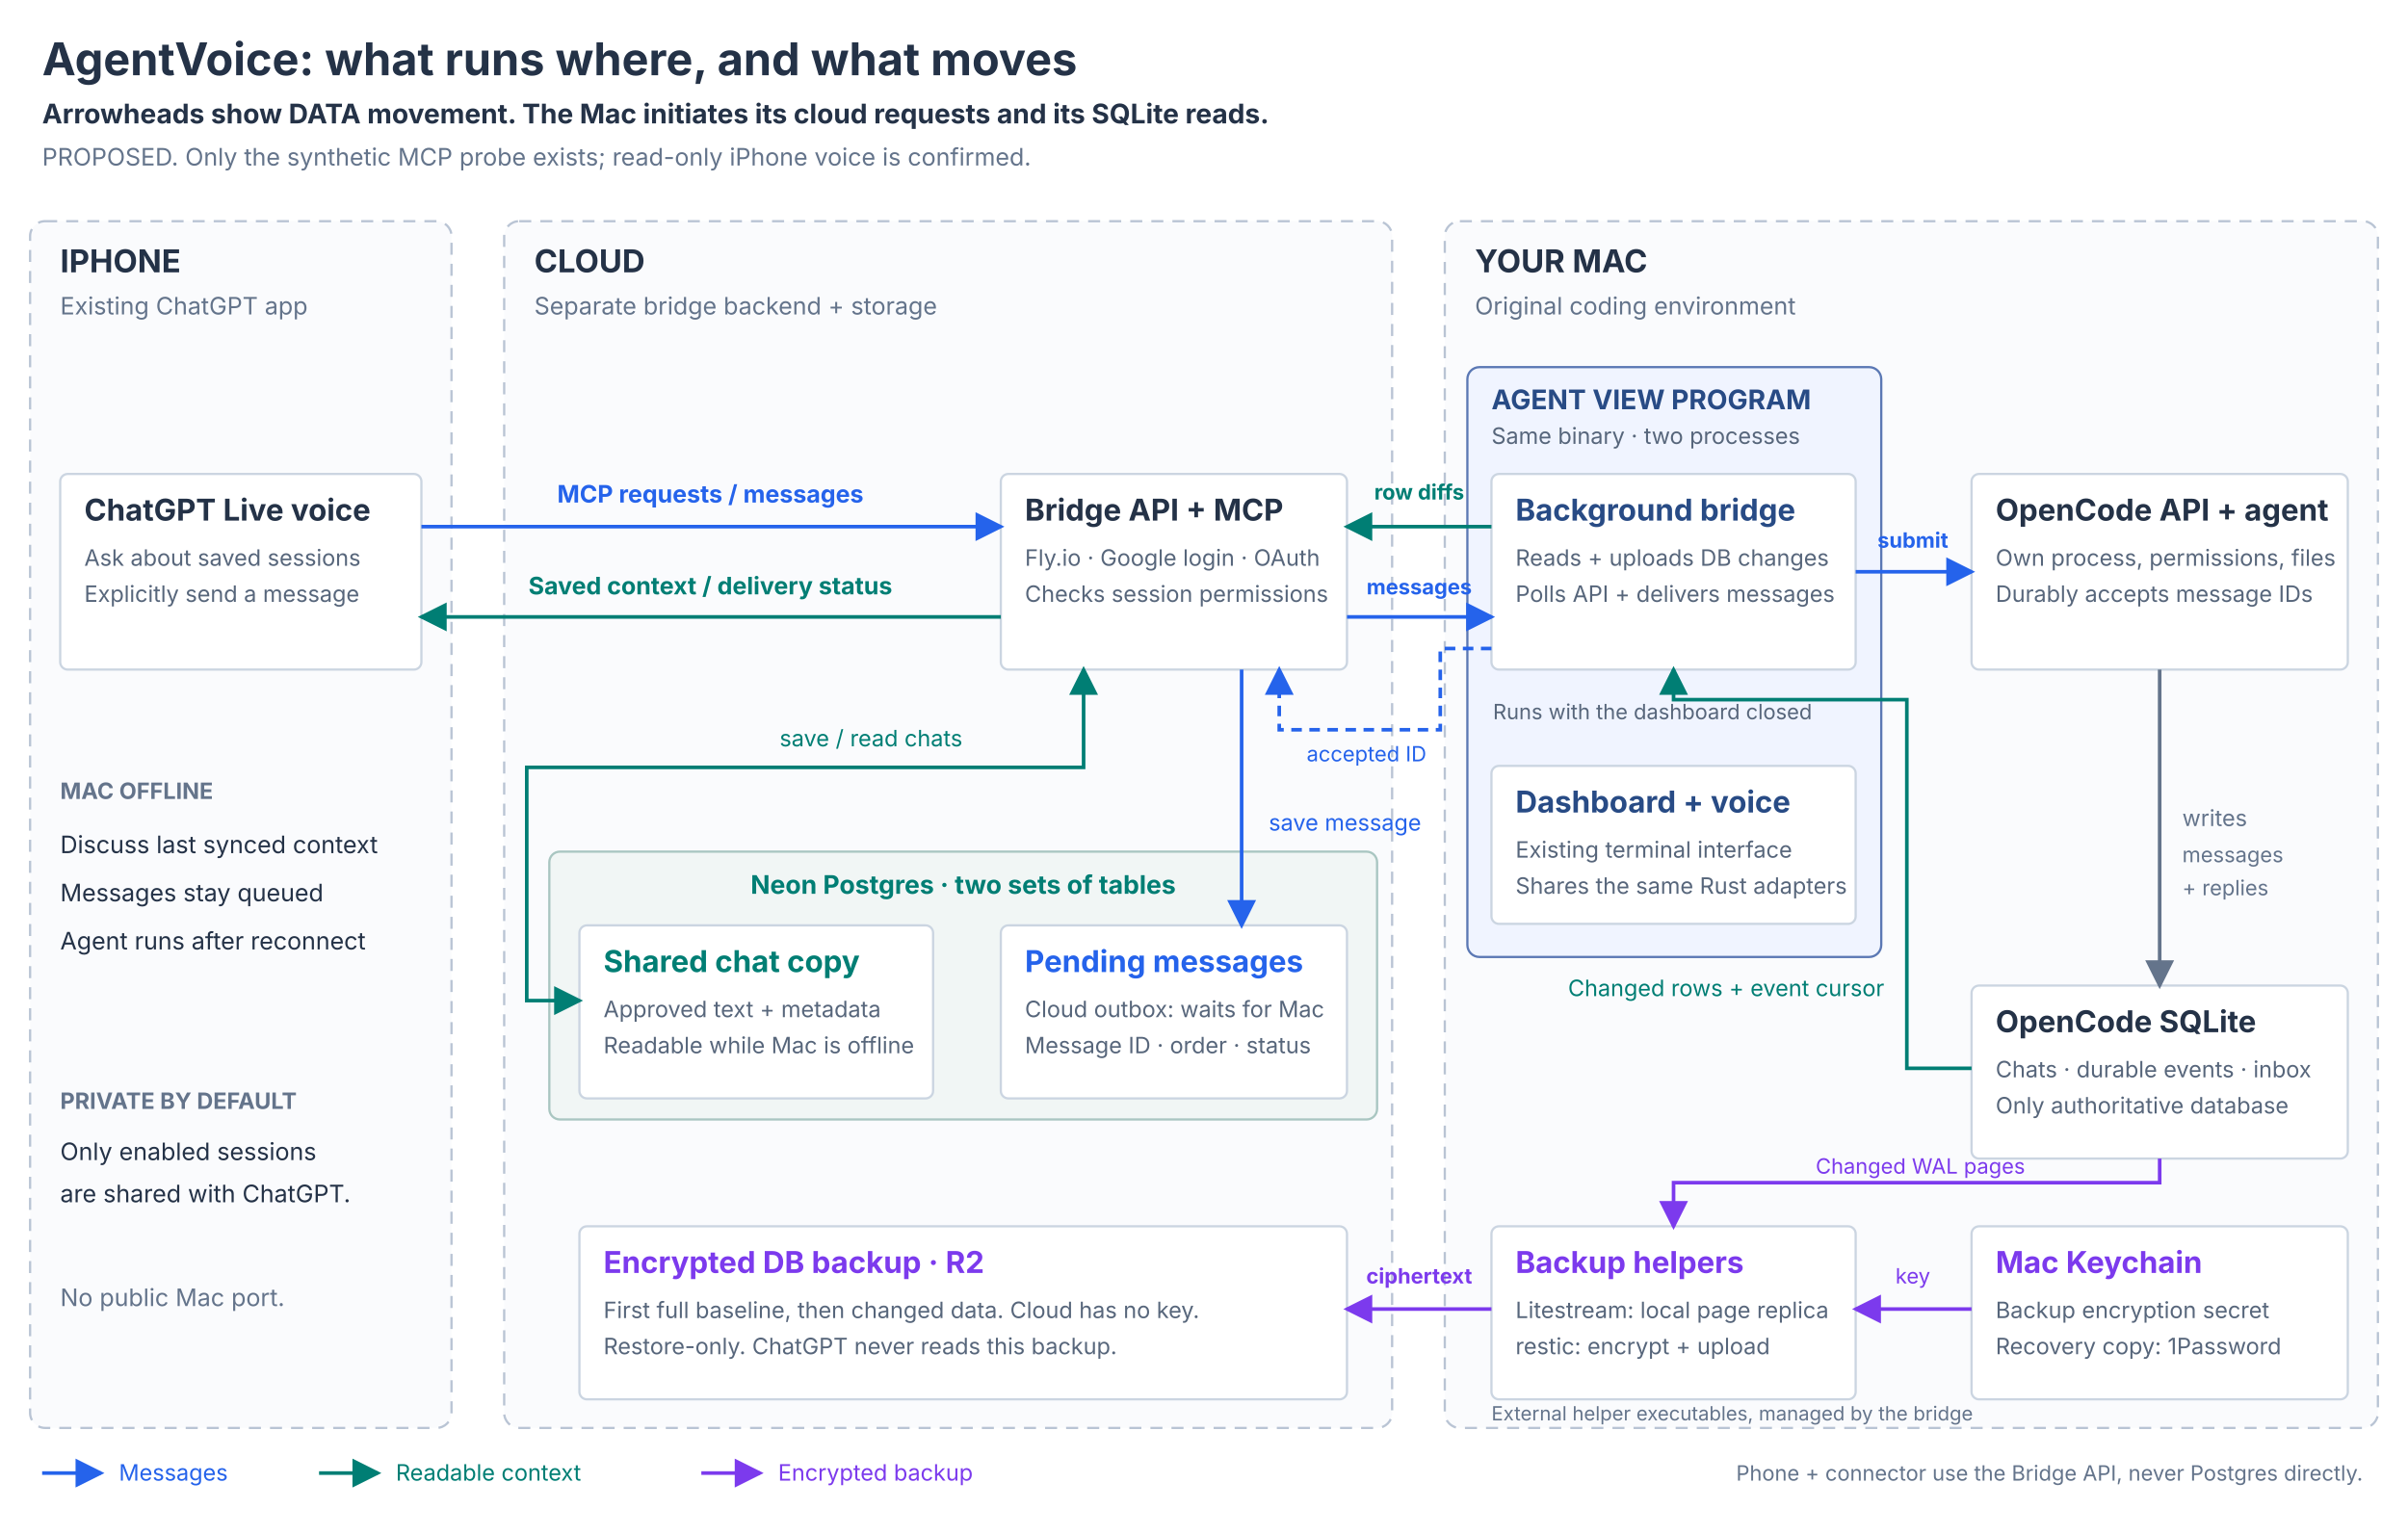
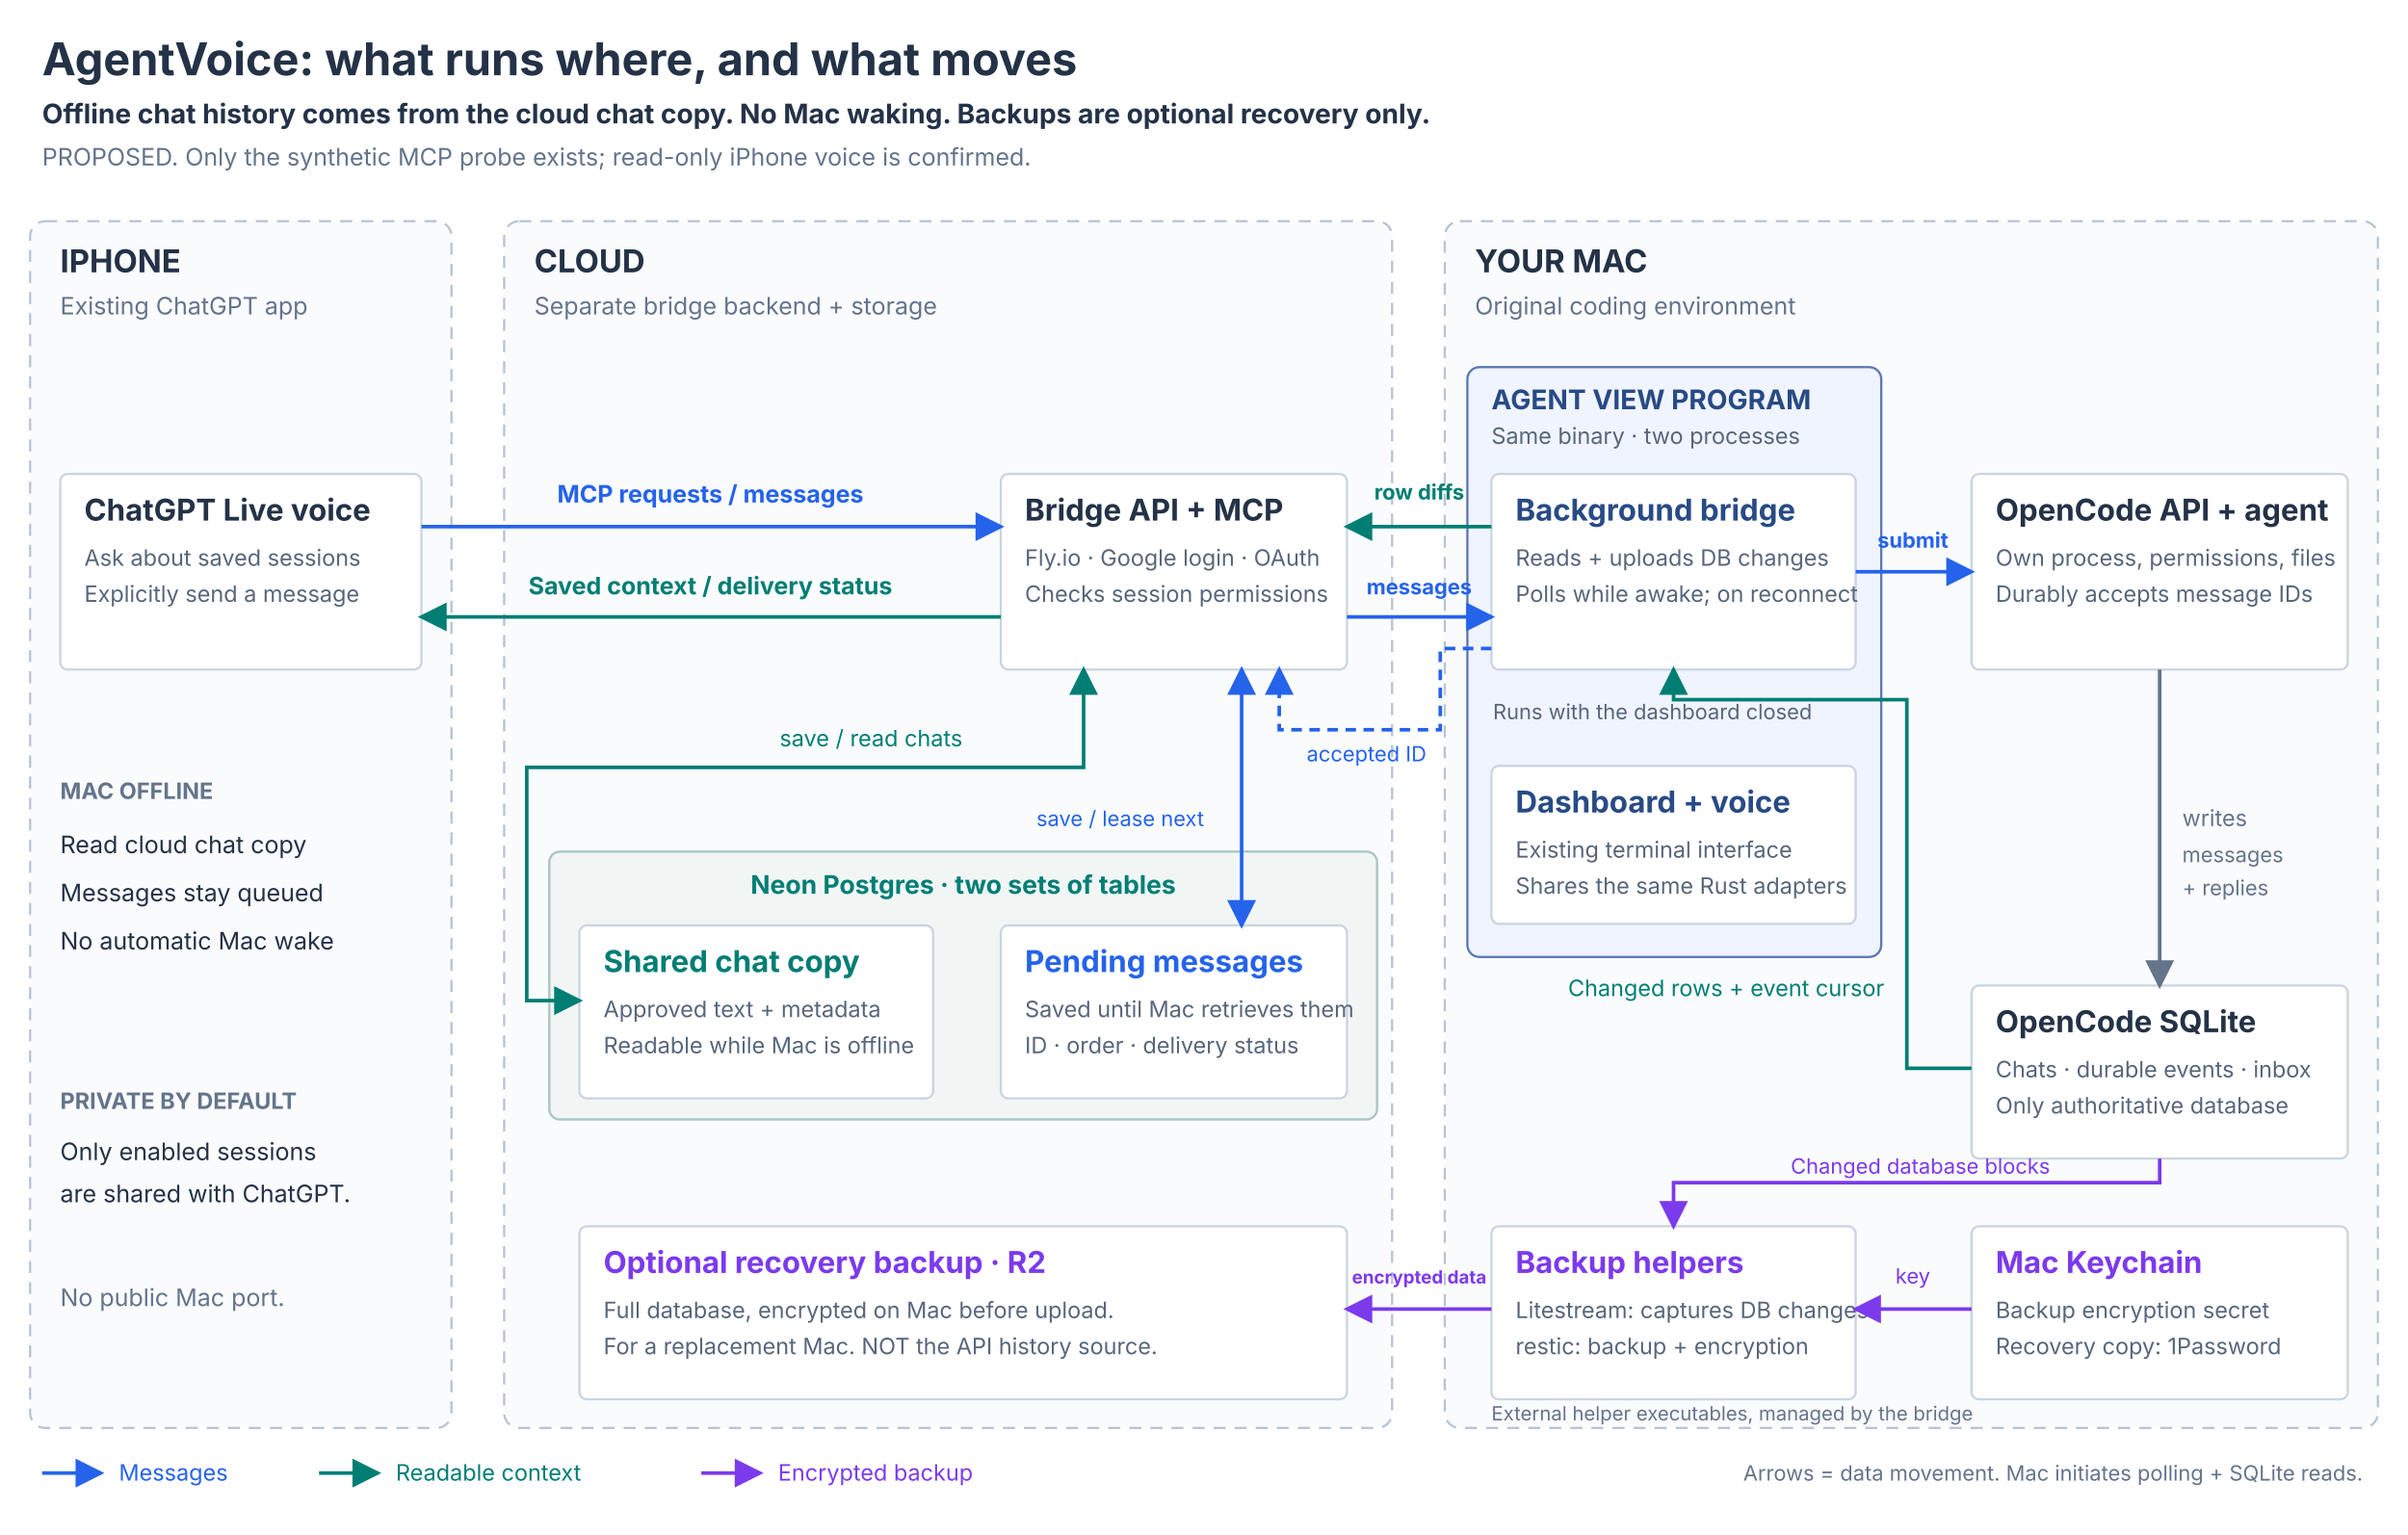
<svg xmlns="http://www.w3.org/2000/svg" width="100%" height="100%" viewBox="0 0 1600 1020" role="img" aria-labelledby="title desc">
  <defs>
    <marker id="2563eb" markerWidth="8" markerHeight="8" refX="7" refY="4" orient="auto-start-reverse">
      <path d="M0,0 L8,4 L0,8" fill="#2563eb" />
    </marker>
    <marker id="007e74" markerWidth="8" markerHeight="8" refX="7" refY="4" orient="auto-start-reverse">
      <path d="M0,0 L8,4 L0,8" fill="#007e74" />
    </marker>
    <marker id="7c3aed" markerWidth="8" markerHeight="8" refX="7" refY="4" orient="auto-start-reverse">
      <path d="M0,0 L8,4 L0,8" fill="#7c3aed" />
    </marker>
    <marker id="64748b" markerWidth="8" markerHeight="8" refX="7" refY="4" orient="auto-start-reverse">
      <path d="M0,0 L8,4 L0,8" fill="#64748b" />
    </marker>
  </defs>
  <g font-family="Inter,-apple-system,BlinkMacSystemFont,Segoe UI,Arial,sans-serif">
    <rect x="0" y="0" width="1600" height="1020" rx="0" fill="#fff" stroke="#fff" stroke-width="1.5" />
    <text x="28" y="50" font-size="30" fill="#243247" font-weight="650" text-anchor="start">AgentVoice: what runs where, and what moves</text>
-     <text x="28" y="82" font-size="18" fill="#243247" font-weight="650" text-anchor="start">Arrowheads show DATA movement. The Mac initiates its cloud requests and its SQLite reads.</text>
+     <text x="28" y="82" font-size="18" fill="#243247" font-weight="650" text-anchor="start">Offline chat history comes from the cloud chat copy. No Mac waking. Backups are optional recovery only.</text>
    <text x="28" y="110" font-size="16" fill="#64748b" font-weight="400" text-anchor="start">PROPOSED. Only the synthetic MCP probe exists; read-only iPhone voice is confirmed.</text>
    <rect x="20" y="147" width="280" height="802" rx="10" fill="#fafbfd" stroke="#b9c4d4" stroke-width="1.5" stroke-dasharray="8 6" />
    <text x="40" y="181" font-size="21" fill="#243247" font-weight="650" text-anchor="start">IPHONE</text>
    <text x="40" y="209" font-size="16" fill="#64748b" font-weight="400" text-anchor="start">Existing ChatGPT app</text>
    <rect x="335" y="147" width="590" height="802" rx="10" fill="#fafbfd" stroke="#b9c4d4" stroke-width="1.5" stroke-dasharray="8 6" />
    <text x="355" y="181" font-size="21" fill="#243247" font-weight="650" text-anchor="start">CLOUD</text>
    <text x="355" y="209" font-size="16" fill="#64748b" font-weight="400" text-anchor="start">Separate bridge backend + storage</text>
    <rect x="960" y="147" width="620" height="802" rx="10" fill="#fafbfd" stroke="#b9c4d4" stroke-width="1.5" stroke-dasharray="8 6" />
    <text x="980" y="181" font-size="21" fill="#243247" font-weight="650" text-anchor="start">YOUR MAC</text>
    <text x="980" y="209" font-size="16" fill="#64748b" font-weight="400" text-anchor="start">Original coding environment</text>
    <rect x="975" y="244" width="275" height="392" rx="8" fill="#f0f4ff" stroke="#5b78b4" stroke-width="1.5" />
    <text x="991" y="272" font-size="18" fill="#284b85" font-weight="650" text-anchor="start">AGENT VIEW PROGRAM</text>
    <text x="991" y="295" font-size="15" fill="#57667b" font-weight="400" text-anchor="start">Same binary · two processes</text>
    <rect x="991" y="315" width="242" height="130" rx="5" fill="#fff" stroke="#cbd5e1" stroke-width="1.5" />
    <text x="1007" y="346" font-size="20" fill="#284b85" font-weight="650" text-anchor="start">Background bridge</text>
    <text x="1007" y="376" font-size="15" fill="#57667b" font-weight="400" text-anchor="start">Reads + uploads DB changes</text>
-     <text x="1007" y="400" font-size="15" fill="#57667b" font-weight="400" text-anchor="start">Polls API + delivers messages</text>
+     <text x="1007" y="400" font-size="15" fill="#57667b" font-weight="400" text-anchor="start">Polls while awake; on reconnect</text>
    <text x="992" y="478" font-size="14" fill="#57667b" font-weight="400" text-anchor="start">Runs with the dashboard closed</text>
    <rect x="991" y="509" width="242" height="105" rx="5" fill="#fff" stroke="#cbd5e1" stroke-width="1.5" />
    <text x="1007" y="540" font-size="20" fill="#284b85" font-weight="650" text-anchor="start">Dashboard + voice</text>
    <text x="1007" y="570" font-size="15" fill="#57667b" font-weight="400" text-anchor="start">Existing terminal interface</text>
    <text x="1007" y="594" font-size="15" fill="#57667b" font-weight="400" text-anchor="start">Shares the same Rust adapters</text>
    <rect x="40" y="315" width="240" height="130" rx="5" fill="#fff" stroke="#cbd5e1" stroke-width="1.5" />
    <text x="56" y="346" font-size="20" fill="#243247" font-weight="650" text-anchor="start">ChatGPT Live voice</text>
    <text x="56" y="376" font-size="15" fill="#57667b" font-weight="400" text-anchor="start">Ask about saved sessions</text>
    <text x="56" y="400" font-size="15" fill="#57667b" font-weight="400" text-anchor="start">Explicitly send a message</text>
    <rect x="665" y="315" width="230" height="130" rx="5" fill="#fff" stroke="#cbd5e1" stroke-width="1.5" />
    <text x="681" y="346" font-size="20" fill="#243247" font-weight="650" text-anchor="start">Bridge API + MCP</text>
    <text x="681" y="376" font-size="15" fill="#57667b" font-weight="400" text-anchor="start">Fly.io · Google login · OAuth</text>
    <text x="681" y="400" font-size="15" fill="#57667b" font-weight="400" text-anchor="start">Checks session permissions</text>
    <path d="M280,350 L665,350" fill="none" stroke="#2563eb" stroke-width="2.4" marker-end="url(#2563eb)" />
    <text x="472" y="334" font-size="16" fill="#2563eb" font-weight="650" text-anchor="middle">MCP requests / messages</text>
    <path d="M665,410 L280,410" fill="none" stroke="#007e74" stroke-width="2.4" marker-end="url(#007e74)" />
    <text x="472" y="395" font-size="16" fill="#007e74" font-weight="650" text-anchor="middle">Saved context / delivery status</text>
    <path d="M991,350 L895,350" fill="none" stroke="#007e74" stroke-width="2.4" marker-end="url(#007e74)" />
    <text x="943" y="332" font-size="14" fill="#007e74" font-weight="650" text-anchor="middle">row diffs</text>
    <path d="M895,410 L991,410" fill="none" stroke="#2563eb" stroke-width="2.4" marker-end="url(#2563eb)" />
    <text x="943" y="395" font-size="14" fill="#2563eb" font-weight="650" text-anchor="middle">messages</text>
    <path d="M991,431 L957,431 L957,485 L850,485 L850,445" fill="none" stroke="#2563eb" stroke-width="2.4" marker-end="url(#2563eb)" stroke-dasharray="7 5" />
    <text x="908" y="506" font-size="14" fill="#2563eb" font-weight="400" text-anchor="middle">accepted ID</text>
    <rect x="365" y="566" width="550" height="178" rx="7" fill="#f1f6f5" stroke="#a9c6c1" stroke-width="1.5" />
    <text x="640" y="594" font-size="17" fill="#007e74" font-weight="650" text-anchor="middle">Neon Postgres · two sets of tables</text>
    <rect x="385" y="615" width="235" height="115" rx="5" fill="#fff" stroke="#cbd5e1" stroke-width="1.5" />
    <text x="401" y="646" font-size="20" fill="#007e74" font-weight="650" text-anchor="start">Shared chat copy</text>
    <text x="401" y="676" font-size="15" fill="#57667b" font-weight="400" text-anchor="start">Approved text + metadata</text>
    <text x="401" y="700" font-size="15" fill="#57667b" font-weight="400" text-anchor="start">Readable while Mac is offline</text>
    <rect x="665" y="615" width="230" height="115" rx="5" fill="#fff" stroke="#cbd5e1" stroke-width="1.5" />
    <text x="681" y="646" font-size="20" fill="#2563eb" font-weight="650" text-anchor="start">Pending messages</text>
-     <text x="681" y="676" font-size="15" fill="#57667b" font-weight="400" text-anchor="start">Cloud outbox: waits for Mac</text>
-     <text x="681" y="700" font-size="15" fill="#57667b" font-weight="400" text-anchor="start">Message ID · order · status</text>
+     <text x="681" y="676" font-size="15" fill="#57667b" font-weight="400" text-anchor="start">Saved until Mac retrieves them</text>
+     <text x="681" y="700" font-size="15" fill="#57667b" font-weight="400" text-anchor="start">ID · order · delivery status</text>
    <path d="M385,665 L350,665 L350,510 L720,510 L720,445" fill="none" stroke="#007e74" stroke-width="2.4" marker-end="url(#007e74)" marker-start="url(#007e74)" />
    <text x="518" y="496" font-size="15" fill="#007e74" font-weight="400" text-anchor="start">save / read chats</text>
-     <path d="M825,445 L825,615" fill="none" stroke="#2563eb" stroke-width="2.4" marker-end="url(#2563eb)" />
-     <text x="843" y="552" font-size="15" fill="#2563eb" font-weight="400" text-anchor="start">save message</text>
+     <path d="M825,445 L825,615" fill="none" stroke="#2563eb" stroke-width="2.4" marker-end="url(#2563eb)" marker-start="url(#2563eb)" />
+     <text x="800" y="549" font-size="14" fill="#2563eb" font-weight="400" text-anchor="end">save / lease next</text>
    <rect x="1310" y="315" width="250" height="130" rx="5" fill="#fff" stroke="#cbd5e1" stroke-width="1.5" />
    <text x="1326" y="346" font-size="20" fill="#243247" font-weight="650" text-anchor="start">OpenCode API + agent</text>
    <text x="1326" y="376" font-size="15" fill="#57667b" font-weight="400" text-anchor="start">Own process, permissions, files</text>
    <text x="1326" y="400" font-size="15" fill="#57667b" font-weight="400" text-anchor="start">Durably accepts message IDs</text>
    <path d="M1233,380 L1310,380" fill="none" stroke="#2563eb" stroke-width="2.4" marker-end="url(#2563eb)" />
    <text x="1271" y="364" font-size="14" fill="#2563eb" font-weight="650" text-anchor="middle">submit</text>
    <rect x="1310" y="655" width="250" height="115" rx="5" fill="#fff" stroke="#cbd5e1" stroke-width="1.5" />
    <text x="1326" y="686" font-size="20" fill="#243247" font-weight="650" text-anchor="start">OpenCode SQLite</text>
    <text x="1326" y="716" font-size="15" fill="#57667b" font-weight="400" text-anchor="start">Chats · durable events · inbox</text>
    <text x="1326" y="740" font-size="15" fill="#57667b" font-weight="400" text-anchor="start">Only authoritative database</text>
    <path d="M1435,445 L1435,655" fill="none" stroke="#64748b" stroke-width="2.4" marker-end="url(#64748b)" />
    <text x="1450" y="549" font-size="15" fill="#64748b" font-weight="400" text-anchor="start">writes</text>
    <text x="1450" y="573" font-size="14" fill="#64748b" font-weight="400" text-anchor="start">messages</text>
    <text x="1450" y="595" font-size="14" fill="#64748b" font-weight="400" text-anchor="start">+ replies</text>
    <path d="M1310,710 L1267,710 L1267,465 L1112,465 L1112,445" fill="none" stroke="#007e74" stroke-width="2.4" marker-end="url(#007e74)" />
    <text x="1252" y="662" font-size="15" fill="#007e74" font-weight="400" text-anchor="end">Changed rows + event cursor</text>
    <text x="991" y="944" font-size="13" fill="#64748b" font-weight="400" text-anchor="start">External helper executables, managed by the bridge</text>
    <rect x="991" y="815" width="242" height="115" rx="5" fill="#fff" stroke="#cbd5e1" stroke-width="1.5" />
    <text x="1007" y="846" font-size="20" fill="#7c3aed" font-weight="650" text-anchor="start">Backup helpers</text>
-     <text x="1007" y="876" font-size="15" fill="#57667b" font-weight="400" text-anchor="start">Litestream: local page replica</text>
-     <text x="1007" y="900" font-size="15" fill="#57667b" font-weight="400" text-anchor="start">restic: encrypt + upload</text>
+     <text x="1007" y="876" font-size="15" fill="#57667b" font-weight="400" text-anchor="start">Litestream: captures DB changes</text>
+     <text x="1007" y="900" font-size="15" fill="#57667b" font-weight="400" text-anchor="start">restic: backup + encryption</text>
    <rect x="1310" y="815" width="250" height="115" rx="5" fill="#fff" stroke="#cbd5e1" stroke-width="1.5" />
    <text x="1326" y="846" font-size="20" fill="#7c3aed" font-weight="650" text-anchor="start">Mac Keychain</text>
    <text x="1326" y="876" font-size="15" fill="#57667b" font-weight="400" text-anchor="start">Backup encryption secret</text>
    <text x="1326" y="900" font-size="15" fill="#57667b" font-weight="400" text-anchor="start">Recovery copy: 1Password</text>
    <rect x="385" y="815" width="510" height="115" rx="5" fill="#fff" stroke="#cbd5e1" stroke-width="1.5" />
-     <text x="401" y="846" font-size="20" fill="#7c3aed" font-weight="650" text-anchor="start">Encrypted DB backup · R2</text>
-     <text x="401" y="876" font-size="15" fill="#57667b" font-weight="400" text-anchor="start">First full baseline, then changed data. Cloud has no key.</text>
-     <text x="401" y="900" font-size="15" fill="#57667b" font-weight="400" text-anchor="start">Restore-only. ChatGPT never reads this backup.</text>
+     <text x="401" y="846" font-size="20" fill="#7c3aed" font-weight="650" text-anchor="start">Optional recovery backup · R2</text>
+     <text x="401" y="876" font-size="15" fill="#57667b" font-weight="400" text-anchor="start">Full database, encrypted on Mac before upload.</text>
+     <text x="401" y="900" font-size="15" fill="#57667b" font-weight="400" text-anchor="start">For a replacement Mac. NOT the API history source.</text>
    <path d="M1435,770 L1435,786 L1112,786 L1112,815" fill="none" stroke="#7c3aed" stroke-width="2.4" marker-end="url(#7c3aed)" />
-     <text x="1276" y="780" font-size="14" fill="#7c3aed" font-weight="400" text-anchor="middle">Changed WAL pages</text>
+     <text x="1276" y="780" font-size="14" fill="#7c3aed" font-weight="400" text-anchor="middle">Changed database blocks</text>
    <path d="M991,870 L895,870" fill="none" stroke="#7c3aed" stroke-width="2.4" marker-end="url(#7c3aed)" />
-     <text x="943" y="853" font-size="14" fill="#7c3aed" font-weight="650" text-anchor="middle">ciphertext</text>
+     <text x="943" y="853" font-size="12" fill="#7c3aed" font-weight="650" text-anchor="middle">encrypted data</text>
    <path d="M1310,870 L1233,870" fill="none" stroke="#7c3aed" stroke-width="2.4" marker-end="url(#7c3aed)" />
    <text x="1271" y="853" font-size="14" fill="#7c3aed" font-weight="400" text-anchor="middle">key</text>
    <text x="40" y="531" font-size="15" fill="#64748b" font-weight="650" text-anchor="start">MAC OFFLINE</text>
-     <text x="40" y="567" font-size="16" fill="#243247" font-weight="400" text-anchor="start">Discuss last synced context</text>
+     <text x="40" y="567" font-size="16" fill="#243247" font-weight="400" text-anchor="start">Read cloud chat copy</text>
    <text x="40" y="599" font-size="16" fill="#243247" font-weight="400" text-anchor="start">Messages stay queued</text>
-     <text x="40" y="631" font-size="16" fill="#243247" font-weight="400" text-anchor="start">Agent runs after reconnect</text>
+     <text x="40" y="631" font-size="16" fill="#243247" font-weight="400" text-anchor="start">No automatic Mac wake</text>
    <text x="40" y="737" font-size="15" fill="#64748b" font-weight="650" text-anchor="start">PRIVATE BY DEFAULT</text>
    <text x="40" y="771" font-size="16" fill="#243247" font-weight="400" text-anchor="start">Only enabled sessions</text>
    <text x="40" y="799" font-size="16" fill="#243247" font-weight="400" text-anchor="start">are shared with ChatGPT.</text>
    <text x="40" y="868" font-size="16" fill="#64748b" font-weight="400" text-anchor="start">No public Mac port.</text>
    <path d="M28,979 L67,979" fill="none" stroke="#2563eb" stroke-width="2.4" marker-end="url(#2563eb)" />
    <text x="79" y="984" font-size="15" fill="#2563eb" font-weight="400" text-anchor="start">Messages</text>
    <path d="M212,979 L251,979" fill="none" stroke="#007e74" stroke-width="2.4" marker-end="url(#007e74)" />
    <text x="263" y="984" font-size="15" fill="#007e74" font-weight="400" text-anchor="start">Readable context</text>
    <path d="M466,979 L505,979" fill="none" stroke="#7c3aed" stroke-width="2.4" marker-end="url(#7c3aed)" />
    <text x="517" y="984" font-size="15" fill="#7c3aed" font-weight="400" text-anchor="start">Encrypted backup</text>
-     <text x="1570" y="984" font-size="14" fill="#64748b" font-weight="400" text-anchor="end">Phone + connector use the Bridge API, never Postgres directly.</text>
+     <text x="1570" y="984" font-size="14" fill="#64748b" font-weight="400" text-anchor="end">Arrows = data movement. Mac initiates polling + SQLite reads.</text>
  </g>
</svg>
